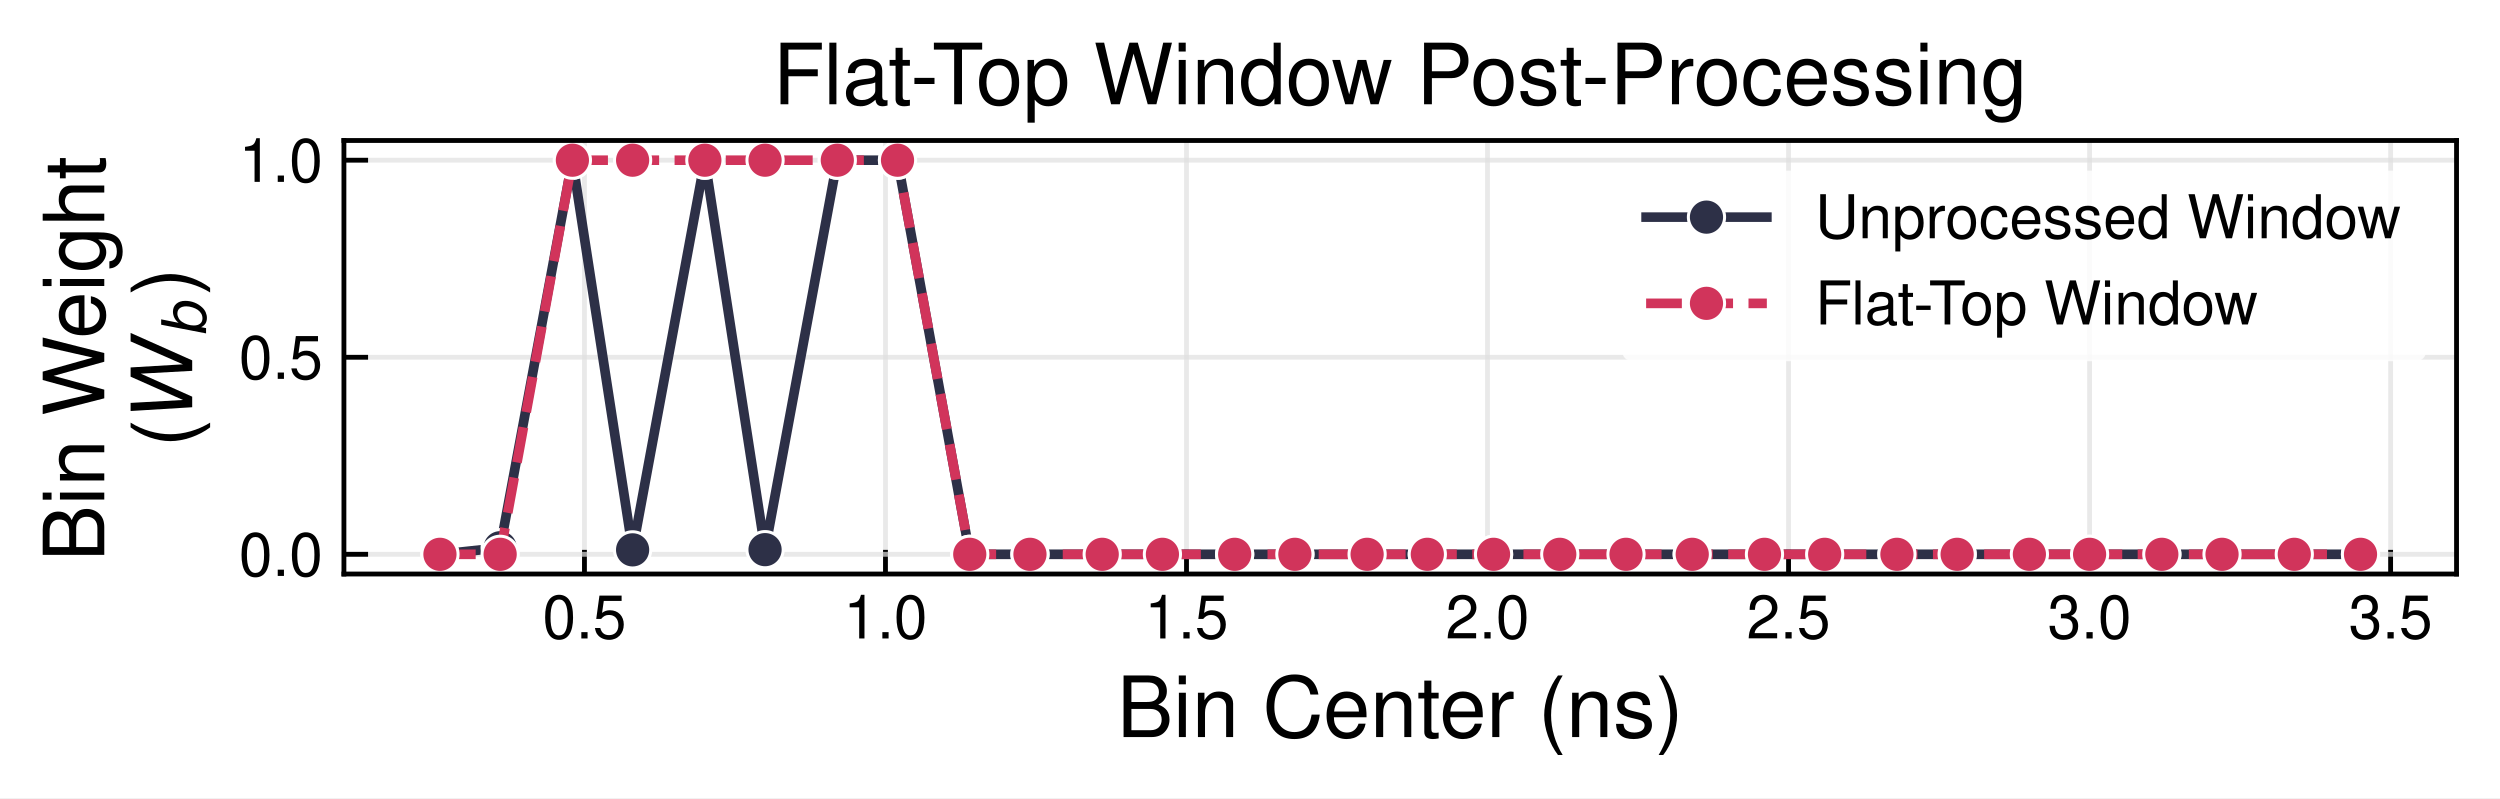
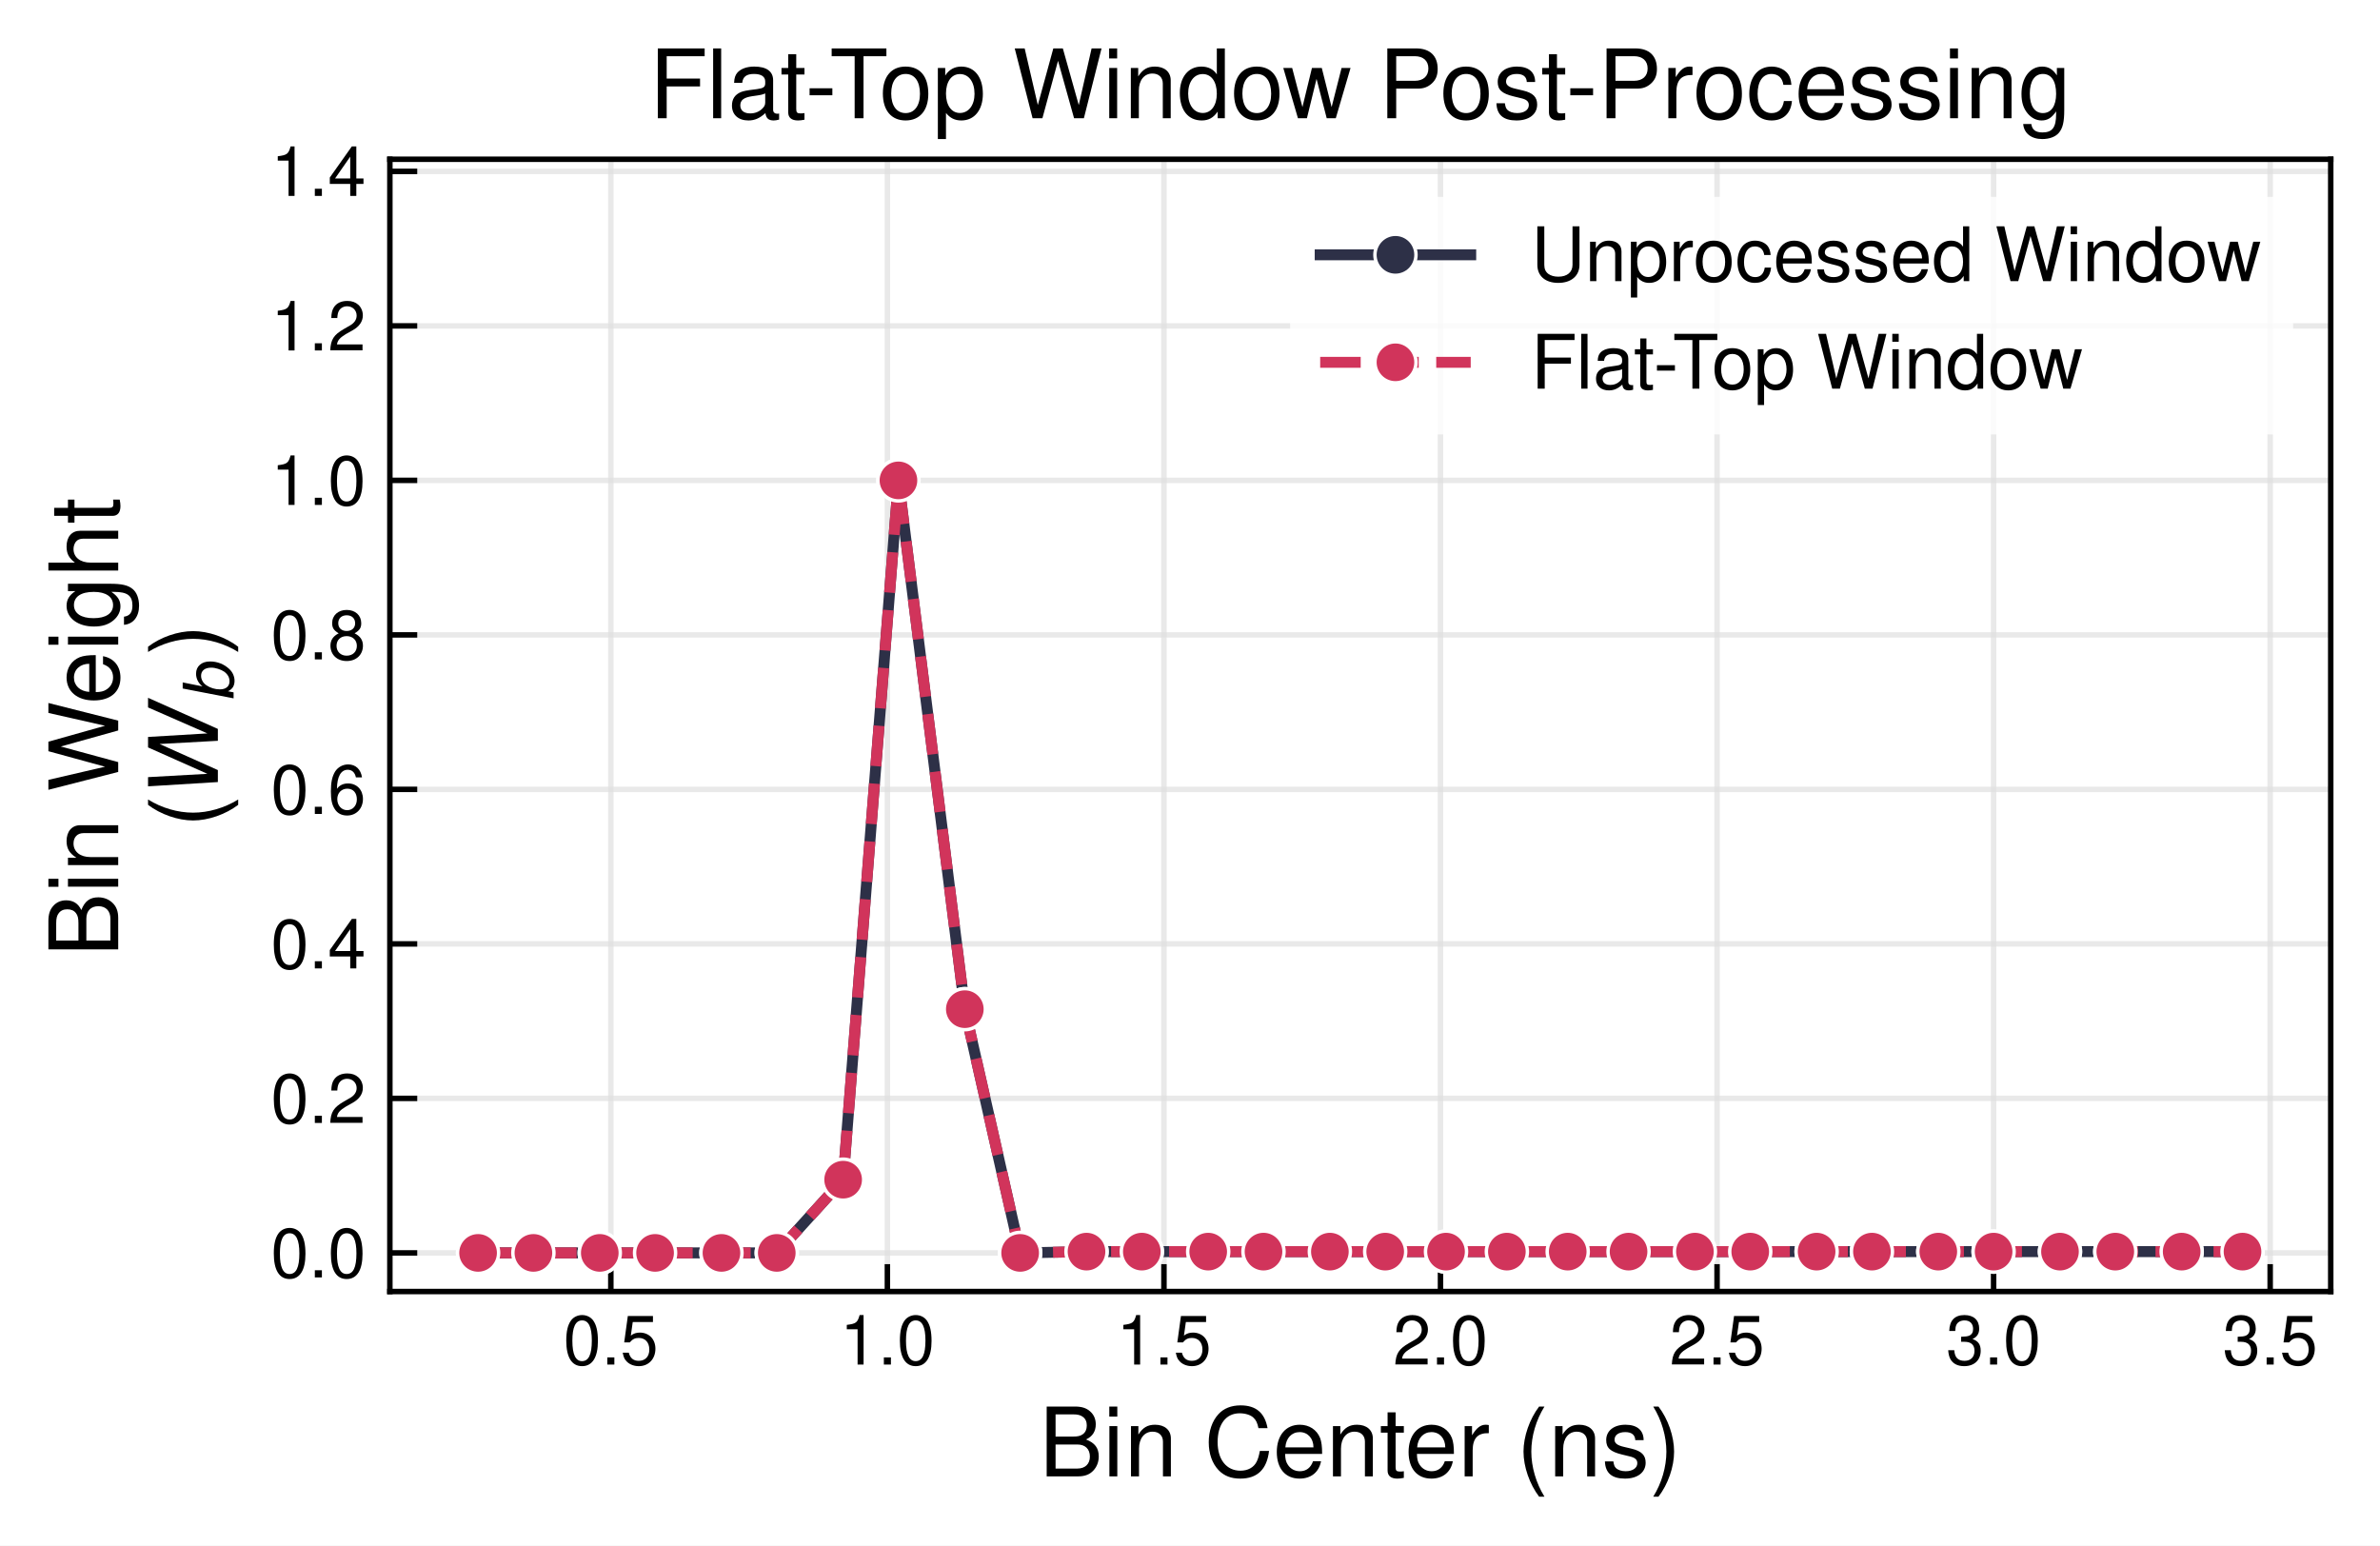
- <svg xmlns="http://www.w3.org/2000/svg" xmlns:xlink="http://www.w3.org/1999/xlink" width="414.171pt" height="132.227pt" viewBox="0 0 414.171 132.227" version="1.1">
+ <svg xmlns="http://www.w3.org/2000/svg" xmlns:xlink="http://www.w3.org/1999/xlink" width="347.825pt" height="225.887pt" viewBox="0 0 347.825 225.887" version="1.1">
  <defs>
    <style type="text/css">*{stroke-linejoin: round; stroke-linecap: butt}</style>
  </defs>
  <g id="figure_1">
    <g id="patch_1">
-       <path d="M 0 132.227  L 414.171 132.227  L 414.171 0  L 0 0  z " style="fill: #ffffff" />
+       <path d="M 0 225.887  L 347.825 225.887  L 347.825 0  L 0 0  z " style="fill: #ffffff" />
    </g>
    <g id="axes_1">
      <g id="patch_2">
-         <path d="M 56.977 95.096  L 406.971 95.096  L 406.971 23.276  L 56.977 23.276  z " style="fill: #ffffff" />
+         <path d="M 56.977 188.756  L 340.625 188.756  L 340.625 23.276  L 56.977 23.276  z " style="fill: #ffffff" />
      </g>
      <g id="matplotlib.axis_1">
        <g id="xtick_1">
          <g id="line2d_1">
-             <path d="M 96.824 95.096  L 96.824 23.276  " clip-path="url(#p16793648be)" style="fill: none; stroke: #e0e0e0; stroke-opacity: 0.7; stroke-width: 0.8; stroke-linecap: square" />
+             <path d="M 89.27 188.756  L 89.27 23.276  " clip-path="url(#pb807182ae3)" style="fill: none; stroke: #e0e0e0; stroke-opacity: 0.7; stroke-width: 0.8; stroke-linecap: square" />
          </g>
          <g id="line2d_2">
            <defs>
-               <path id="m291f2eb51f" d="M 0 0  L 0 -4  " style="stroke: #000000; stroke-width: 0.8" />
+               <path id="m937cb9ea5d" d="M 0 0  L 0 -4  " style="stroke: #000000; stroke-width: 0.8" />
            </defs>
            <g>
-               <use xlink:href="#m291f2eb51f" x="96.824" y="95.096" style="stroke: #000000; stroke-width: 0.8" />
+               <use xlink:href="#m937cb9ea5d" x="89.27" y="188.756" style="stroke: #000000; stroke-width: 0.8" />
            </g>
          </g>
          <g id="text_1">
-             <text style="font-size: 10px; font-family: 'Helvetica', 'Arial', sans-serif; text-anchor: middle" x="96.824" y="105.769" transform="rotate(-0 96.82392 105.7691)">0.5</text>
+             <text style="font-size: 10px; font-family: 'Helvetica', 'Arial', sans-serif; text-anchor: middle" x="89.27" y="199.43" transform="rotate(-0 89.27045 199.4295)">0.5</text>
          </g>
        </g>
        <g id="xtick_2">
          <g id="line2d_3">
-             <path d="M 146.695 95.096  L 146.695 23.276  " clip-path="url(#p16793648be)" style="fill: none; stroke: #e0e0e0; stroke-opacity: 0.7; stroke-width: 0.8; stroke-linecap: square" />
+             <path d="M 129.688 188.756  L 129.688 23.276  " clip-path="url(#pb807182ae3)" style="fill: none; stroke: #e0e0e0; stroke-opacity: 0.7; stroke-width: 0.8; stroke-linecap: square" />
          </g>
          <g id="line2d_4">
            <g>
-               <use xlink:href="#m291f2eb51f" x="146.695" y="95.096" style="stroke: #000000; stroke-width: 0.8" />
+               <use xlink:href="#m937cb9ea5d" x="129.688" y="188.756" style="stroke: #000000; stroke-width: 0.8" />
            </g>
          </g>
          <g id="text_2">
-             <text style="font-size: 10px; font-family: 'Helvetica', 'Arial', sans-serif; text-anchor: middle" x="146.695" y="105.769" transform="rotate(-0 146.6948 105.7691)">1.0</text>
+             <text style="font-size: 10px; font-family: 'Helvetica', 'Arial', sans-serif; text-anchor: middle" x="129.688" y="199.43" transform="rotate(-0 129.6876 199.4295)">1.0</text>
          </g>
        </g>
        <g id="xtick_3">
          <g id="line2d_5">
-             <path d="M 196.566 95.096  L 196.566 23.276  " clip-path="url(#p16793648be)" style="fill: none; stroke: #e0e0e0; stroke-opacity: 0.7; stroke-width: 0.8; stroke-linecap: square" />
+             <path d="M 170.105 188.756  L 170.105 23.276  " clip-path="url(#pb807182ae3)" style="fill: none; stroke: #e0e0e0; stroke-opacity: 0.7; stroke-width: 0.8; stroke-linecap: square" />
          </g>
          <g id="line2d_6">
            <g>
-               <use xlink:href="#m291f2eb51f" x="196.566" y="95.096" style="stroke: #000000; stroke-width: 0.8" />
+               <use xlink:href="#m937cb9ea5d" x="170.105" y="188.756" style="stroke: #000000; stroke-width: 0.8" />
            </g>
          </g>
          <g id="text_3">
-             <text style="font-size: 10px; font-family: 'Helvetica', 'Arial', sans-serif; text-anchor: middle" x="196.566" y="105.769" transform="rotate(-0 196.5656 105.7691)">1.5</text>
+             <text style="font-size: 10px; font-family: 'Helvetica', 'Arial', sans-serif; text-anchor: middle" x="170.105" y="199.43" transform="rotate(-0 170.1048 199.4295)">1.5</text>
          </g>
        </g>
        <g id="xtick_4">
          <g id="line2d_7">
-             <path d="M 246.436 95.096  L 246.436 23.276  " clip-path="url(#p16793648be)" style="fill: none; stroke: #e0e0e0; stroke-opacity: 0.7; stroke-width: 0.8; stroke-linecap: square" />
+             <path d="M 210.522 188.756  L 210.522 23.276  " clip-path="url(#pb807182ae3)" style="fill: none; stroke: #e0e0e0; stroke-opacity: 0.7; stroke-width: 0.8; stroke-linecap: square" />
          </g>
          <g id="line2d_8">
            <g>
-               <use xlink:href="#m291f2eb51f" x="246.436" y="95.096" style="stroke: #000000; stroke-width: 0.8" />
+               <use xlink:href="#m937cb9ea5d" x="210.522" y="188.756" style="stroke: #000000; stroke-width: 0.8" />
            </g>
          </g>
          <g id="text_4">
-             <text style="font-size: 10px; font-family: 'Helvetica', 'Arial', sans-serif; text-anchor: middle" x="246.436" y="105.769" transform="rotate(-0 246.4364 105.7691)">2.0</text>
+             <text style="font-size: 10px; font-family: 'Helvetica', 'Arial', sans-serif; text-anchor: middle" x="210.522" y="199.43" transform="rotate(-0 210.522 199.4295)">2.0</text>
          </g>
        </g>
        <g id="xtick_5">
          <g id="line2d_9">
-             <path d="M 296.307 95.096  L 296.307 23.276  " clip-path="url(#p16793648be)" style="fill: none; stroke: #e0e0e0; stroke-opacity: 0.7; stroke-width: 0.8; stroke-linecap: square" />
+             <path d="M 250.939 188.756  L 250.939 23.276  " clip-path="url(#pb807182ae3)" style="fill: none; stroke: #e0e0e0; stroke-opacity: 0.7; stroke-width: 0.8; stroke-linecap: square" />
          </g>
          <g id="line2d_10">
            <g>
-               <use xlink:href="#m291f2eb51f" x="296.307" y="95.096" style="stroke: #000000; stroke-width: 0.8" />
+               <use xlink:href="#m937cb9ea5d" x="250.939" y="188.756" style="stroke: #000000; stroke-width: 0.8" />
            </g>
          </g>
          <g id="text_5">
-             <text style="font-size: 10px; font-family: 'Helvetica', 'Arial', sans-serif; text-anchor: middle" x="296.307" y="105.769" transform="rotate(-0 296.3072 105.7691)">2.5</text>
+             <text style="font-size: 10px; font-family: 'Helvetica', 'Arial', sans-serif; text-anchor: middle" x="250.939" y="199.43" transform="rotate(-0 250.9392 199.4295)">2.5</text>
          </g>
        </g>
        <g id="xtick_6">
          <g id="line2d_11">
-             <path d="M 346.178 95.096  L 346.178 23.276  " clip-path="url(#p16793648be)" style="fill: none; stroke: #e0e0e0; stroke-opacity: 0.7; stroke-width: 0.8; stroke-linecap: square" />
+             <path d="M 291.356 188.756  L 291.356 23.276  " clip-path="url(#pb807182ae3)" style="fill: none; stroke: #e0e0e0; stroke-opacity: 0.7; stroke-width: 0.8; stroke-linecap: square" />
          </g>
          <g id="line2d_12">
            <g>
-               <use xlink:href="#m291f2eb51f" x="346.178" y="95.096" style="stroke: #000000; stroke-width: 0.8" />
+               <use xlink:href="#m937cb9ea5d" x="291.356" y="188.756" style="stroke: #000000; stroke-width: 0.8" />
            </g>
          </g>
          <g id="text_6">
-             <text style="font-size: 10px; font-family: 'Helvetica', 'Arial', sans-serif; text-anchor: middle" x="346.178" y="105.769" transform="rotate(-0 346.1781 105.7691)">3.0</text>
+             <text style="font-size: 10px; font-family: 'Helvetica', 'Arial', sans-serif; text-anchor: middle" x="291.356" y="199.43" transform="rotate(-0 291.3563 199.4295)">3.0</text>
          </g>
        </g>
        <g id="xtick_7">
          <g id="line2d_13">
-             <path d="M 396.049 95.096  L 396.049 23.276  " clip-path="url(#p16793648be)" style="fill: none; stroke: #e0e0e0; stroke-opacity: 0.7; stroke-width: 0.8; stroke-linecap: square" />
+             <path d="M 331.774 188.756  L 331.774 23.276  " clip-path="url(#pb807182ae3)" style="fill: none; stroke: #e0e0e0; stroke-opacity: 0.7; stroke-width: 0.8; stroke-linecap: square" />
          </g>
          <g id="line2d_14">
            <g>
-               <use xlink:href="#m291f2eb51f" x="396.049" y="95.096" style="stroke: #000000; stroke-width: 0.8" />
+               <use xlink:href="#m937cb9ea5d" x="331.774" y="188.756" style="stroke: #000000; stroke-width: 0.8" />
            </g>
          </g>
          <g id="text_7">
-             <text style="font-size: 10px; font-family: 'Helvetica', 'Arial', sans-serif; text-anchor: middle" x="396.049" y="105.769" transform="rotate(-0 396.0489 105.7691)">3.5</text>
+             <text style="font-size: 10px; font-family: 'Helvetica', 'Arial', sans-serif; text-anchor: middle" x="331.774" y="199.43" transform="rotate(-0 331.7735 199.4295)">3.5</text>
          </g>
        </g>
        <g id="text_8">
-           <text style="font-size: 14px; font-family: 'Helvetica', 'Arial', sans-serif; text-anchor: middle" x="231.974" y="122.108" transform="rotate(-0 231.9739 122.1084)">Bin Center (ns)</text>
+           <text style="font-size: 14px; font-family: 'Helvetica', 'Arial', sans-serif; text-anchor: middle" x="198.801" y="215.769" transform="rotate(-0 198.801 215.7689)">Bin Center (ns)</text>
        </g>
      </g>
      <g id="matplotlib.axis_2">
        <g id="ytick_1">
          <g id="line2d_15">
-             <path d="M 56.977 91.831  L 406.971 91.831  " clip-path="url(#p16793648be)" style="fill: none; stroke: #e0e0e0; stroke-opacity: 0.7; stroke-width: 0.8; stroke-linecap: square" />
+             <path d="M 56.977 183.111  L 340.625 183.111  " clip-path="url(#pb807182ae3)" style="fill: none; stroke: #e0e0e0; stroke-opacity: 0.7; stroke-width: 0.8; stroke-linecap: square" />
          </g>
          <g id="line2d_16">
            <defs>
-               <path id="m60d3b99fa6" d="M 0 0  L 4 0  " style="stroke: #000000; stroke-width: 0.8" />
+               <path id="m7c8ae387b7" d="M 0 0  L 4 0  " style="stroke: #000000; stroke-width: 0.8" />
            </defs>
            <g>
-               <use xlink:href="#m60d3b99fa6" x="56.977" y="91.831" style="stroke: #000000; stroke-width: 0.8" />
+               <use xlink:href="#m7c8ae387b7" x="56.977" y="183.111" style="stroke: #000000; stroke-width: 0.8" />
            </g>
          </g>
          <g id="text_9">
-             <text style="font-size: 10px; font-family: 'Helvetica', 'Arial', sans-serif; text-anchor: end" x="53.477" y="95.418" transform="rotate(-0 53.47713 95.4178)">0.0</text>
+             <text style="font-size: 10px; font-family: 'Helvetica', 'Arial', sans-serif; text-anchor: end" x="53.477" y="186.698" transform="rotate(-0 53.47713 186.6978)">0.0</text>
          </g>
        </g>
        <g id="ytick_2">
          <g id="line2d_17">
-             <path d="M 56.977 59.186  L 406.971 59.186  " clip-path="url(#p16793648be)" style="fill: none; stroke: #e0e0e0; stroke-opacity: 0.7; stroke-width: 0.8; stroke-linecap: square" />
+             <path d="M 56.977 160.53  L 340.625 160.53  " clip-path="url(#pb807182ae3)" style="fill: none; stroke: #e0e0e0; stroke-opacity: 0.7; stroke-width: 0.8; stroke-linecap: square" />
          </g>
          <g id="line2d_18">
            <g>
-               <use xlink:href="#m60d3b99fa6" x="56.977" y="59.186" style="stroke: #000000; stroke-width: 0.8" />
+               <use xlink:href="#m7c8ae387b7" x="56.977" y="160.53" style="stroke: #000000; stroke-width: 0.8" />
            </g>
          </g>
          <g id="text_10">
-             <text style="font-size: 10px; font-family: 'Helvetica', 'Arial', sans-serif; text-anchor: end" x="53.477" y="62.772" transform="rotate(-0 53.47713 62.77234)">0.5</text>
+             <text style="font-size: 10px; font-family: 'Helvetica', 'Arial', sans-serif; text-anchor: end" x="53.477" y="164.117" transform="rotate(-0 53.47713 164.1172)">0.2</text>
          </g>
        </g>
        <g id="ytick_3">
          <g id="line2d_19">
-             <path d="M 56.977 26.54  L 406.971 26.54  " clip-path="url(#p16793648be)" style="fill: none; stroke: #e0e0e0; stroke-opacity: 0.7; stroke-width: 0.8; stroke-linecap: square" />
+             <path d="M 56.977 137.95  L 340.625 137.95  " clip-path="url(#pb807182ae3)" style="fill: none; stroke: #e0e0e0; stroke-opacity: 0.7; stroke-width: 0.8; stroke-linecap: square" />
          </g>
          <g id="line2d_20">
            <g>
-               <use xlink:href="#m60d3b99fa6" x="56.977" y="26.54" style="stroke: #000000; stroke-width: 0.8" />
+               <use xlink:href="#m7c8ae387b7" x="56.977" y="137.95" style="stroke: #000000; stroke-width: 0.8" />
            </g>
          </g>
          <g id="text_11">
-             <text style="font-size: 10px; font-family: 'Helvetica', 'Arial', sans-serif; text-anchor: end" x="53.477" y="30.127" transform="rotate(-0 53.47713 30.12689)">1.0</text>
-           </g>
-         </g>
-         <g id="text_12">
-           <text style="font-size: 14px; font-family: 'Helvetica', 'Arial', sans-serif" transform="translate(17.27563 93.03281) rotate(-90)">Bin Weight</text>
-           <g transform="translate(32.63712 74.09562) rotate(-90)">
+             <text style="font-size: 10px; font-family: 'Helvetica', 'Arial', sans-serif; text-anchor: end" x="53.477" y="141.537" transform="rotate(-0 53.47713 141.5365)">0.4</text>
+           </g>
+         </g>
+         <g id="ytick_4">
+           <g id="line2d_21">
+             <path d="M 56.977 115.369  L 340.625 115.369  " clip-path="url(#pb807182ae3)" style="fill: none; stroke: #e0e0e0; stroke-opacity: 0.7; stroke-width: 0.8; stroke-linecap: square" />
+           </g>
+           <g id="line2d_22">
+             <g>
+               <use xlink:href="#m7c8ae387b7" x="56.977" y="115.369" style="stroke: #000000; stroke-width: 0.8" />
+             </g>
+           </g>
+           <g id="text_12">
+             <text style="font-size: 10px; font-family: 'Helvetica', 'Arial', sans-serif; text-anchor: end" x="53.477" y="118.956" transform="rotate(-0 53.47713 118.9559)">0.6</text>
+           </g>
+         </g>
+         <g id="ytick_5">
+           <g id="line2d_23">
+             <path d="M 56.977 92.788  L 340.625 92.788  " clip-path="url(#pb807182ae3)" style="fill: none; stroke: #e0e0e0; stroke-opacity: 0.7; stroke-width: 0.8; stroke-linecap: square" />
+           </g>
+           <g id="line2d_24">
+             <g>
+               <use xlink:href="#m7c8ae387b7" x="56.977" y="92.788" style="stroke: #000000; stroke-width: 0.8" />
+             </g>
+           </g>
+           <g id="text_13">
+             <text style="font-size: 10px; font-family: 'Helvetica', 'Arial', sans-serif; text-anchor: end" x="53.477" y="96.375" transform="rotate(-0 53.47713 96.3752)">0.8</text>
+           </g>
+         </g>
+         <g id="ytick_6">
+           <g id="line2d_25">
+             <path d="M 56.977 70.208  L 340.625 70.208  " clip-path="url(#pb807182ae3)" style="fill: none; stroke: #e0e0e0; stroke-opacity: 0.7; stroke-width: 0.8; stroke-linecap: square" />
+           </g>
+           <g id="line2d_26">
+             <g>
+               <use xlink:href="#m7c8ae387b7" x="56.977" y="70.208" style="stroke: #000000; stroke-width: 0.8" />
+             </g>
+           </g>
+           <g id="text_14">
+             <text style="font-size: 10px; font-family: 'Helvetica', 'Arial', sans-serif; text-anchor: end" x="53.477" y="73.795" transform="rotate(-0 53.47713 73.79454)">1.0</text>
+           </g>
+         </g>
+         <g id="ytick_7">
+           <g id="line2d_27">
+             <path d="M 56.977 47.627  L 340.625 47.627  " clip-path="url(#pb807182ae3)" style="fill: none; stroke: #e0e0e0; stroke-opacity: 0.7; stroke-width: 0.8; stroke-linecap: square" />
+           </g>
+           <g id="line2d_28">
+             <g>
+               <use xlink:href="#m7c8ae387b7" x="56.977" y="47.627" style="stroke: #000000; stroke-width: 0.8" />
+             </g>
+           </g>
+           <g id="text_15">
+             <text style="font-size: 10px; font-family: 'Helvetica', 'Arial', sans-serif; text-anchor: end" x="53.477" y="51.214" transform="rotate(-0 53.47713 51.21388)">1.2</text>
+           </g>
+         </g>
+         <g id="ytick_8">
+           <g id="line2d_29">
+             <path d="M 56.977 25.047  L 340.625 25.047  " clip-path="url(#pb807182ae3)" style="fill: none; stroke: #e0e0e0; stroke-opacity: 0.7; stroke-width: 0.8; stroke-linecap: square" />
+           </g>
+           <g id="line2d_30">
+             <g>
+               <use xlink:href="#m7c8ae387b7" x="56.977" y="25.047" style="stroke: #000000; stroke-width: 0.8" />
+             </g>
+           </g>
+           <g id="text_16">
+             <text style="font-size: 10px; font-family: 'Helvetica', 'Arial', sans-serif; text-anchor: end" x="53.477" y="28.633" transform="rotate(-0 53.47713 28.63322)">1.4</text>
+           </g>
+         </g>
+         <g id="text_17">
+           <text style="font-size: 14px; font-family: 'Helvetica', 'Arial', sans-serif" transform="translate(17.27563 139.863) rotate(-90)">Bin Weight</text>
+           <g transform="translate(32.63712 120.9259) rotate(-90)">
            <text>
              <tspan x="0" y="-0.797" style="font-size: 14px; font-family: 'Helvetica'">(</tspan>
              <tspan x="25.108" y="-0.797" style="font-size: 14px; font-family: 'Helvetica'">)</tspan>
              <tspan x="4.662" y="-0.797" style="font-style: oblique; font-size: 14px; font-family: 'DejaVu Sans'">W</tspan>
              <tspan x="18.505" y="1.5" style="font-style: oblique; font-size: 9.8px; font-family: 'DejaVu Sans'">b</tspan>
            </text>
          </g>
        </g>
      </g>
-       <g id="line2d_21">
-         <path d="M 72.886 91.831  L 82.86 90.742  L 94.829 26.54  L 104.803 91.094  L 116.772 26.54  L 126.746 91.059  L 138.715 26.54  L 148.69 26.54  L 160.659 91.831  L 170.633 91.831  L 182.602 91.831  L 192.576 91.831  L 204.545 91.831  L 214.519 91.831  L 226.488 91.831  L 236.462 91.831  L 247.434 91.831  L 258.405 91.831  L 269.377 91.831  L 280.349 91.831  L 292.318 91.831  L 302.292 91.831  L 314.261 91.831  L 324.235 91.831  L 336.204 91.831  L 346.178 91.831  L 358.147 91.831  L 368.121 91.831  L 380.09 91.831  L 391.062 91.831  " clip-path="url(#p16793648be)" style="fill: none; stroke: #2d3047; stroke-width: 1.6; stroke-linecap: square" />
+       <g id="line2d_31">
+         <path d="M 69.87 183.111  L 77.954 183.111  L 87.654 183.111  L 95.737 183.111  L 105.437 183.111  L 113.521 183.111  L 123.221 172.408  L 131.304 70.208  L 141.004 147.49  L 149.088 183.111  L 158.788 182.925  L 166.871 182.925  L 176.572 182.925  L 184.655 182.925  L 194.355 182.925  L 202.439 182.925  L 211.33 182.925  L 220.222 182.925  L 229.114 182.925  L 238.006 182.925  L 247.706 182.925  L 255.789 182.925  L 265.489 182.925  L 273.573 182.925  L 283.273 182.925  L 291.356 182.925  L 301.056 182.925  L 309.14 182.925  L 318.84 182.925  L 327.732 182.925  " clip-path="url(#pb807182ae3)" style="fill: none; stroke: #2d3047; stroke-width: 1.6; stroke-linecap: square" />
        <defs>
-           <path id="m4f5cbaa53d" d="M 0 3  C 0.796 3 1.559 2.684 2.121 2.121  C 2.684 1.559 3 0.796 3 0  C 3 -0.796 2.684 -1.559 2.121 -2.121  C 1.559 -2.684 0.796 -3 0 -3  C -0.796 -3 -1.559 -2.684 -2.121 -2.121  C -2.684 -1.559 -3 -0.796 -3 0  C -3 0.796 -2.684 1.559 -2.121 2.121  C -1.559 2.684 -0.796 3 0 3  z " style="stroke: #ffffff; stroke-width: 0.5" />
+           <path id="m10ef8b1106" d="M 0 3  C 0.796 3 1.559 2.684 2.121 2.121  C 2.684 1.559 3 0.796 3 0  C 3 -0.796 2.684 -1.559 2.121 -2.121  C 1.559 -2.684 0.796 -3 0 -3  C -0.796 -3 -1.559 -2.684 -2.121 -2.121  C -2.684 -1.559 -3 -0.796 -3 0  C -3 0.796 -2.684 1.559 -2.121 2.121  C -1.559 2.684 -0.796 3 0 3  z " style="stroke: #ffffff; stroke-width: 0.5" />
        </defs>
-         <g clip-path="url(#p16793648be)">
-           <use xlink:href="#m4f5cbaa53d" x="72.886" y="91.831" style="fill: #2d3047; stroke: #ffffff; stroke-width: 0.5" />
-           <use xlink:href="#m4f5cbaa53d" x="82.86" y="90.742" style="fill: #2d3047; stroke: #ffffff; stroke-width: 0.5" />
-           <use xlink:href="#m4f5cbaa53d" x="94.829" y="26.54" style="fill: #2d3047; stroke: #ffffff; stroke-width: 0.5" />
-           <use xlink:href="#m4f5cbaa53d" x="104.803" y="91.094" style="fill: #2d3047; stroke: #ffffff; stroke-width: 0.5" />
-           <use xlink:href="#m4f5cbaa53d" x="116.772" y="26.54" style="fill: #2d3047; stroke: #ffffff; stroke-width: 0.5" />
-           <use xlink:href="#m4f5cbaa53d" x="126.746" y="91.059" style="fill: #2d3047; stroke: #ffffff; stroke-width: 0.5" />
-           <use xlink:href="#m4f5cbaa53d" x="138.715" y="26.54" style="fill: #2d3047; stroke: #ffffff; stroke-width: 0.5" />
-           <use xlink:href="#m4f5cbaa53d" x="148.69" y="26.54" style="fill: #2d3047; stroke: #ffffff; stroke-width: 0.5" />
-           <use xlink:href="#m4f5cbaa53d" x="160.659" y="91.831" style="fill: #2d3047; stroke: #ffffff; stroke-width: 0.5" />
-           <use xlink:href="#m4f5cbaa53d" x="170.633" y="91.831" style="fill: #2d3047; stroke: #ffffff; stroke-width: 0.5" />
-           <use xlink:href="#m4f5cbaa53d" x="182.602" y="91.831" style="fill: #2d3047; stroke: #ffffff; stroke-width: 0.5" />
-           <use xlink:href="#m4f5cbaa53d" x="192.576" y="91.831" style="fill: #2d3047; stroke: #ffffff; stroke-width: 0.5" />
-           <use xlink:href="#m4f5cbaa53d" x="204.545" y="91.831" style="fill: #2d3047; stroke: #ffffff; stroke-width: 0.5" />
-           <use xlink:href="#m4f5cbaa53d" x="214.519" y="91.831" style="fill: #2d3047; stroke: #ffffff; stroke-width: 0.5" />
-           <use xlink:href="#m4f5cbaa53d" x="226.488" y="91.831" style="fill: #2d3047; stroke: #ffffff; stroke-width: 0.5" />
-           <use xlink:href="#m4f5cbaa53d" x="236.462" y="91.831" style="fill: #2d3047; stroke: #ffffff; stroke-width: 0.5" />
-           <use xlink:href="#m4f5cbaa53d" x="247.434" y="91.831" style="fill: #2d3047; stroke: #ffffff; stroke-width: 0.5" />
-           <use xlink:href="#m4f5cbaa53d" x="258.405" y="91.831" style="fill: #2d3047; stroke: #ffffff; stroke-width: 0.5" />
-           <use xlink:href="#m4f5cbaa53d" x="269.377" y="91.831" style="fill: #2d3047; stroke: #ffffff; stroke-width: 0.5" />
-           <use xlink:href="#m4f5cbaa53d" x="280.349" y="91.831" style="fill: #2d3047; stroke: #ffffff; stroke-width: 0.5" />
-           <use xlink:href="#m4f5cbaa53d" x="292.318" y="91.831" style="fill: #2d3047; stroke: #ffffff; stroke-width: 0.5" />
-           <use xlink:href="#m4f5cbaa53d" x="302.292" y="91.831" style="fill: #2d3047; stroke: #ffffff; stroke-width: 0.5" />
-           <use xlink:href="#m4f5cbaa53d" x="314.261" y="91.831" style="fill: #2d3047; stroke: #ffffff; stroke-width: 0.5" />
-           <use xlink:href="#m4f5cbaa53d" x="324.235" y="91.831" style="fill: #2d3047; stroke: #ffffff; stroke-width: 0.5" />
-           <use xlink:href="#m4f5cbaa53d" x="336.204" y="91.831" style="fill: #2d3047; stroke: #ffffff; stroke-width: 0.5" />
-           <use xlink:href="#m4f5cbaa53d" x="346.178" y="91.831" style="fill: #2d3047; stroke: #ffffff; stroke-width: 0.5" />
-           <use xlink:href="#m4f5cbaa53d" x="358.147" y="91.831" style="fill: #2d3047; stroke: #ffffff; stroke-width: 0.5" />
-           <use xlink:href="#m4f5cbaa53d" x="368.121" y="91.831" style="fill: #2d3047; stroke: #ffffff; stroke-width: 0.5" />
-           <use xlink:href="#m4f5cbaa53d" x="380.09" y="91.831" style="fill: #2d3047; stroke: #ffffff; stroke-width: 0.5" />
-           <use xlink:href="#m4f5cbaa53d" x="391.062" y="91.831" style="fill: #2d3047; stroke: #ffffff; stroke-width: 0.5" />
-         </g>
-       </g>
-       <g id="line2d_22">
-         <path d="M 72.886 91.831  L 82.86 91.831  L 94.829 26.54  L 104.803 26.54  L 116.772 26.54  L 126.746 26.54  L 138.715 26.54  L 148.69 26.54  L 160.659 91.831  L 170.633 91.831  L 182.602 91.831  L 192.576 91.831  L 204.545 91.831  L 214.519 91.831  L 226.488 91.831  L 236.462 91.831  L 247.434 91.831  L 258.405 91.831  L 269.377 91.831  L 280.349 91.831  L 292.318 91.831  L 302.292 91.831  L 314.261 91.831  L 324.235 91.831  L 336.204 91.831  L 346.178 91.831  L 358.147 91.831  L 368.121 91.831  L 380.09 91.831  L 391.062 91.831  " clip-path="url(#p16793648be)" style="fill: none; stroke-dasharray: 5.92,2.56; stroke-dashoffset: 0; stroke: #d1345b; stroke-width: 1.6" />
+         <g clip-path="url(#pb807182ae3)">
+           <use xlink:href="#m10ef8b1106" x="69.87" y="183.111" style="fill: #2d3047; stroke: #ffffff; stroke-width: 0.5" />
+           <use xlink:href="#m10ef8b1106" x="77.954" y="183.111" style="fill: #2d3047; stroke: #ffffff; stroke-width: 0.5" />
+           <use xlink:href="#m10ef8b1106" x="87.654" y="183.111" style="fill: #2d3047; stroke: #ffffff; stroke-width: 0.5" />
+           <use xlink:href="#m10ef8b1106" x="95.737" y="183.111" style="fill: #2d3047; stroke: #ffffff; stroke-width: 0.5" />
+           <use xlink:href="#m10ef8b1106" x="105.437" y="183.111" style="fill: #2d3047; stroke: #ffffff; stroke-width: 0.5" />
+           <use xlink:href="#m10ef8b1106" x="113.521" y="183.111" style="fill: #2d3047; stroke: #ffffff; stroke-width: 0.5" />
+           <use xlink:href="#m10ef8b1106" x="123.221" y="172.408" style="fill: #2d3047; stroke: #ffffff; stroke-width: 0.5" />
+           <use xlink:href="#m10ef8b1106" x="131.304" y="70.208" style="fill: #2d3047; stroke: #ffffff; stroke-width: 0.5" />
+           <use xlink:href="#m10ef8b1106" x="141.004" y="147.49" style="fill: #2d3047; stroke: #ffffff; stroke-width: 0.5" />
+           <use xlink:href="#m10ef8b1106" x="149.088" y="183.111" style="fill: #2d3047; stroke: #ffffff; stroke-width: 0.5" />
+           <use xlink:href="#m10ef8b1106" x="158.788" y="182.925" style="fill: #2d3047; stroke: #ffffff; stroke-width: 0.5" />
+           <use xlink:href="#m10ef8b1106" x="166.871" y="182.925" style="fill: #2d3047; stroke: #ffffff; stroke-width: 0.5" />
+           <use xlink:href="#m10ef8b1106" x="176.572" y="182.925" style="fill: #2d3047; stroke: #ffffff; stroke-width: 0.5" />
+           <use xlink:href="#m10ef8b1106" x="184.655" y="182.925" style="fill: #2d3047; stroke: #ffffff; stroke-width: 0.5" />
+           <use xlink:href="#m10ef8b1106" x="194.355" y="182.925" style="fill: #2d3047; stroke: #ffffff; stroke-width: 0.5" />
+           <use xlink:href="#m10ef8b1106" x="202.439" y="182.925" style="fill: #2d3047; stroke: #ffffff; stroke-width: 0.5" />
+           <use xlink:href="#m10ef8b1106" x="211.33" y="182.925" style="fill: #2d3047; stroke: #ffffff; stroke-width: 0.5" />
+           <use xlink:href="#m10ef8b1106" x="220.222" y="182.925" style="fill: #2d3047; stroke: #ffffff; stroke-width: 0.5" />
+           <use xlink:href="#m10ef8b1106" x="229.114" y="182.925" style="fill: #2d3047; stroke: #ffffff; stroke-width: 0.5" />
+           <use xlink:href="#m10ef8b1106" x="238.006" y="182.925" style="fill: #2d3047; stroke: #ffffff; stroke-width: 0.5" />
+           <use xlink:href="#m10ef8b1106" x="247.706" y="182.925" style="fill: #2d3047; stroke: #ffffff; stroke-width: 0.5" />
+           <use xlink:href="#m10ef8b1106" x="255.789" y="182.925" style="fill: #2d3047; stroke: #ffffff; stroke-width: 0.5" />
+           <use xlink:href="#m10ef8b1106" x="265.489" y="182.925" style="fill: #2d3047; stroke: #ffffff; stroke-width: 0.5" />
+           <use xlink:href="#m10ef8b1106" x="273.573" y="182.925" style="fill: #2d3047; stroke: #ffffff; stroke-width: 0.5" />
+           <use xlink:href="#m10ef8b1106" x="283.273" y="182.925" style="fill: #2d3047; stroke: #ffffff; stroke-width: 0.5" />
+           <use xlink:href="#m10ef8b1106" x="291.356" y="182.925" style="fill: #2d3047; stroke: #ffffff; stroke-width: 0.5" />
+           <use xlink:href="#m10ef8b1106" x="301.056" y="182.925" style="fill: #2d3047; stroke: #ffffff; stroke-width: 0.5" />
+           <use xlink:href="#m10ef8b1106" x="309.14" y="182.925" style="fill: #2d3047; stroke: #ffffff; stroke-width: 0.5" />
+           <use xlink:href="#m10ef8b1106" x="318.84" y="182.925" style="fill: #2d3047; stroke: #ffffff; stroke-width: 0.5" />
+           <use xlink:href="#m10ef8b1106" x="327.732" y="182.925" style="fill: #2d3047; stroke: #ffffff; stroke-width: 0.5" />
+         </g>
+       </g>
+       <g id="line2d_32">
+         <path d="M 69.87 183.111  L 77.954 183.111  L 87.654 183.111  L 95.737 183.111  L 105.437 183.111  L 113.521 183.111  L 123.221 172.408  L 131.304 70.208  L 141.004 147.49  L 149.088 183.111  L 158.788 182.925  L 166.871 182.925  L 176.572 182.925  L 184.655 182.925  L 194.355 182.925  L 202.439 182.925  L 211.33 182.925  L 220.222 182.925  L 229.114 182.925  L 238.006 182.925  L 247.706 182.925  L 255.789 182.925  L 265.489 182.925  L 273.573 182.925  L 283.273 182.925  L 291.356 182.925  L 301.056 182.925  L 309.14 182.925  L 318.84 182.925  L 327.732 182.925  " clip-path="url(#pb807182ae3)" style="fill: none; stroke-dasharray: 5.92,2.56; stroke-dashoffset: 0; stroke: #d1345b; stroke-width: 1.6" />
        <defs>
-           <path id="me035257198" d="M 0 3  C 0.796 3 1.559 2.684 2.121 2.121  C 2.684 1.559 3 0.796 3 0  C 3 -0.796 2.684 -1.559 2.121 -2.121  C 1.559 -2.684 0.796 -3 0 -3  C -0.796 -3 -1.559 -2.684 -2.121 -2.121  C -2.684 -1.559 -3 -0.796 -3 0  C -3 0.796 -2.684 1.559 -2.121 2.121  C -1.559 2.684 -0.796 3 0 3  z " style="stroke: #ffffff; stroke-width: 0.5" />
+           <path id="m5264535013" d="M 0 3  C 0.796 3 1.559 2.684 2.121 2.121  C 2.684 1.559 3 0.796 3 0  C 3 -0.796 2.684 -1.559 2.121 -2.121  C 1.559 -2.684 0.796 -3 0 -3  C -0.796 -3 -1.559 -2.684 -2.121 -2.121  C -2.684 -1.559 -3 -0.796 -3 0  C -3 0.796 -2.684 1.559 -2.121 2.121  C -1.559 2.684 -0.796 3 0 3  z " style="stroke: #ffffff; stroke-width: 0.5" />
        </defs>
-         <g clip-path="url(#p16793648be)">
-           <use xlink:href="#me035257198" x="72.886" y="91.831" style="fill: #d1345b; stroke: #ffffff; stroke-width: 0.5" />
-           <use xlink:href="#me035257198" x="82.86" y="91.831" style="fill: #d1345b; stroke: #ffffff; stroke-width: 0.5" />
-           <use xlink:href="#me035257198" x="94.829" y="26.54" style="fill: #d1345b; stroke: #ffffff; stroke-width: 0.5" />
-           <use xlink:href="#me035257198" x="104.803" y="26.54" style="fill: #d1345b; stroke: #ffffff; stroke-width: 0.5" />
-           <use xlink:href="#me035257198" x="116.772" y="26.54" style="fill: #d1345b; stroke: #ffffff; stroke-width: 0.5" />
-           <use xlink:href="#me035257198" x="126.746" y="26.54" style="fill: #d1345b; stroke: #ffffff; stroke-width: 0.5" />
-           <use xlink:href="#me035257198" x="138.715" y="26.54" style="fill: #d1345b; stroke: #ffffff; stroke-width: 0.5" />
-           <use xlink:href="#me035257198" x="148.69" y="26.54" style="fill: #d1345b; stroke: #ffffff; stroke-width: 0.5" />
-           <use xlink:href="#me035257198" x="160.659" y="91.831" style="fill: #d1345b; stroke: #ffffff; stroke-width: 0.5" />
-           <use xlink:href="#me035257198" x="170.633" y="91.831" style="fill: #d1345b; stroke: #ffffff; stroke-width: 0.5" />
-           <use xlink:href="#me035257198" x="182.602" y="91.831" style="fill: #d1345b; stroke: #ffffff; stroke-width: 0.5" />
-           <use xlink:href="#me035257198" x="192.576" y="91.831" style="fill: #d1345b; stroke: #ffffff; stroke-width: 0.5" />
-           <use xlink:href="#me035257198" x="204.545" y="91.831" style="fill: #d1345b; stroke: #ffffff; stroke-width: 0.5" />
-           <use xlink:href="#me035257198" x="214.519" y="91.831" style="fill: #d1345b; stroke: #ffffff; stroke-width: 0.5" />
-           <use xlink:href="#me035257198" x="226.488" y="91.831" style="fill: #d1345b; stroke: #ffffff; stroke-width: 0.5" />
-           <use xlink:href="#me035257198" x="236.462" y="91.831" style="fill: #d1345b; stroke: #ffffff; stroke-width: 0.5" />
-           <use xlink:href="#me035257198" x="247.434" y="91.831" style="fill: #d1345b; stroke: #ffffff; stroke-width: 0.5" />
-           <use xlink:href="#me035257198" x="258.405" y="91.831" style="fill: #d1345b; stroke: #ffffff; stroke-width: 0.5" />
-           <use xlink:href="#me035257198" x="269.377" y="91.831" style="fill: #d1345b; stroke: #ffffff; stroke-width: 0.5" />
-           <use xlink:href="#me035257198" x="280.349" y="91.831" style="fill: #d1345b; stroke: #ffffff; stroke-width: 0.5" />
-           <use xlink:href="#me035257198" x="292.318" y="91.831" style="fill: #d1345b; stroke: #ffffff; stroke-width: 0.5" />
-           <use xlink:href="#me035257198" x="302.292" y="91.831" style="fill: #d1345b; stroke: #ffffff; stroke-width: 0.5" />
-           <use xlink:href="#me035257198" x="314.261" y="91.831" style="fill: #d1345b; stroke: #ffffff; stroke-width: 0.5" />
-           <use xlink:href="#me035257198" x="324.235" y="91.831" style="fill: #d1345b; stroke: #ffffff; stroke-width: 0.5" />
-           <use xlink:href="#me035257198" x="336.204" y="91.831" style="fill: #d1345b; stroke: #ffffff; stroke-width: 0.5" />
-           <use xlink:href="#me035257198" x="346.178" y="91.831" style="fill: #d1345b; stroke: #ffffff; stroke-width: 0.5" />
-           <use xlink:href="#me035257198" x="358.147" y="91.831" style="fill: #d1345b; stroke: #ffffff; stroke-width: 0.5" />
-           <use xlink:href="#me035257198" x="368.121" y="91.831" style="fill: #d1345b; stroke: #ffffff; stroke-width: 0.5" />
-           <use xlink:href="#me035257198" x="380.09" y="91.831" style="fill: #d1345b; stroke: #ffffff; stroke-width: 0.5" />
-           <use xlink:href="#me035257198" x="391.062" y="91.831" style="fill: #d1345b; stroke: #ffffff; stroke-width: 0.5" />
+         <g clip-path="url(#pb807182ae3)">
+           <use xlink:href="#m5264535013" x="69.87" y="183.111" style="fill: #d1345b; stroke: #ffffff; stroke-width: 0.5" />
+           <use xlink:href="#m5264535013" x="77.954" y="183.111" style="fill: #d1345b; stroke: #ffffff; stroke-width: 0.5" />
+           <use xlink:href="#m5264535013" x="87.654" y="183.111" style="fill: #d1345b; stroke: #ffffff; stroke-width: 0.5" />
+           <use xlink:href="#m5264535013" x="95.737" y="183.111" style="fill: #d1345b; stroke: #ffffff; stroke-width: 0.5" />
+           <use xlink:href="#m5264535013" x="105.437" y="183.111" style="fill: #d1345b; stroke: #ffffff; stroke-width: 0.5" />
+           <use xlink:href="#m5264535013" x="113.521" y="183.111" style="fill: #d1345b; stroke: #ffffff; stroke-width: 0.5" />
+           <use xlink:href="#m5264535013" x="123.221" y="172.408" style="fill: #d1345b; stroke: #ffffff; stroke-width: 0.5" />
+           <use xlink:href="#m5264535013" x="131.304" y="70.208" style="fill: #d1345b; stroke: #ffffff; stroke-width: 0.5" />
+           <use xlink:href="#m5264535013" x="141.004" y="147.49" style="fill: #d1345b; stroke: #ffffff; stroke-width: 0.5" />
+           <use xlink:href="#m5264535013" x="149.088" y="183.111" style="fill: #d1345b; stroke: #ffffff; stroke-width: 0.5" />
+           <use xlink:href="#m5264535013" x="158.788" y="182.925" style="fill: #d1345b; stroke: #ffffff; stroke-width: 0.5" />
+           <use xlink:href="#m5264535013" x="166.871" y="182.925" style="fill: #d1345b; stroke: #ffffff; stroke-width: 0.5" />
+           <use xlink:href="#m5264535013" x="176.572" y="182.925" style="fill: #d1345b; stroke: #ffffff; stroke-width: 0.5" />
+           <use xlink:href="#m5264535013" x="184.655" y="182.925" style="fill: #d1345b; stroke: #ffffff; stroke-width: 0.5" />
+           <use xlink:href="#m5264535013" x="194.355" y="182.925" style="fill: #d1345b; stroke: #ffffff; stroke-width: 0.5" />
+           <use xlink:href="#m5264535013" x="202.439" y="182.925" style="fill: #d1345b; stroke: #ffffff; stroke-width: 0.5" />
+           <use xlink:href="#m5264535013" x="211.33" y="182.925" style="fill: #d1345b; stroke: #ffffff; stroke-width: 0.5" />
+           <use xlink:href="#m5264535013" x="220.222" y="182.925" style="fill: #d1345b; stroke: #ffffff; stroke-width: 0.5" />
+           <use xlink:href="#m5264535013" x="229.114" y="182.925" style="fill: #d1345b; stroke: #ffffff; stroke-width: 0.5" />
+           <use xlink:href="#m5264535013" x="238.006" y="182.925" style="fill: #d1345b; stroke: #ffffff; stroke-width: 0.5" />
+           <use xlink:href="#m5264535013" x="247.706" y="182.925" style="fill: #d1345b; stroke: #ffffff; stroke-width: 0.5" />
+           <use xlink:href="#m5264535013" x="255.789" y="182.925" style="fill: #d1345b; stroke: #ffffff; stroke-width: 0.5" />
+           <use xlink:href="#m5264535013" x="265.489" y="182.925" style="fill: #d1345b; stroke: #ffffff; stroke-width: 0.5" />
+           <use xlink:href="#m5264535013" x="273.573" y="182.925" style="fill: #d1345b; stroke: #ffffff; stroke-width: 0.5" />
+           <use xlink:href="#m5264535013" x="283.273" y="182.925" style="fill: #d1345b; stroke: #ffffff; stroke-width: 0.5" />
+           <use xlink:href="#m5264535013" x="291.356" y="182.925" style="fill: #d1345b; stroke: #ffffff; stroke-width: 0.5" />
+           <use xlink:href="#m5264535013" x="301.056" y="182.925" style="fill: #d1345b; stroke: #ffffff; stroke-width: 0.5" />
+           <use xlink:href="#m5264535013" x="309.14" y="182.925" style="fill: #d1345b; stroke: #ffffff; stroke-width: 0.5" />
+           <use xlink:href="#m5264535013" x="318.84" y="182.925" style="fill: #d1345b; stroke: #ffffff; stroke-width: 0.5" />
+           <use xlink:href="#m5264535013" x="327.732" y="182.925" style="fill: #d1345b; stroke: #ffffff; stroke-width: 0.5" />
        </g>
      </g>
      <g id="patch_3">
-         <path d="M 56.977 95.096  L 56.977 23.276  " style="fill: none; stroke: #000000; stroke-width: 0.8; stroke-linejoin: miter; stroke-linecap: square" />
+         <path d="M 56.977 188.756  L 56.977 23.276  " style="fill: none; stroke: #000000; stroke-width: 0.8; stroke-linejoin: miter; stroke-linecap: square" />
      </g>
      <g id="patch_4">
-         <path d="M 406.971 95.096  L 406.971 23.276  " style="fill: none; stroke: #000000; stroke-width: 0.8; stroke-linejoin: miter; stroke-linecap: square" />
+         <path d="M 340.625 188.756  L 340.625 23.276  " style="fill: none; stroke: #000000; stroke-width: 0.8; stroke-linejoin: miter; stroke-linecap: square" />
      </g>
      <g id="patch_5">
-         <path d="M 56.977 95.096  L 406.971 95.096  " style="fill: none; stroke: #000000; stroke-width: 0.8; stroke-linejoin: miter; stroke-linecap: square" />
+         <path d="M 56.977 188.756  L 340.625 188.756  " style="fill: none; stroke: #000000; stroke-width: 0.8; stroke-linejoin: miter; stroke-linecap: square" />
      </g>
      <g id="patch_6">
-         <path d="M 56.977 23.276  L 406.971 23.276  " style="fill: none; stroke: #000000; stroke-width: 0.8; stroke-linejoin: miter; stroke-linecap: square" />
-       </g>
-       <g id="text_13">
-         <text style="font-size: 14px; font-family: 'Helvetica', 'Arial', sans-serif; text-anchor: middle" x="231.974" y="17.276" transform="rotate(-0 231.9739 17.27563)">Flat-Top Window Post-Processing</text>
+         <path d="M 56.977 23.276  L 340.625 23.276  " style="fill: none; stroke: #000000; stroke-width: 0.8; stroke-linejoin: miter; stroke-linecap: square" />
+       </g>
+       <g id="text_18">
+         <text style="font-size: 14px; font-family: 'Helvetica', 'Arial', sans-serif; text-anchor: middle" x="198.801" y="17.276" transform="rotate(-0 198.801 17.27563)">Flat-Top Window Post-Processing</text>
      </g>
      <g id="legend_1">
        <g id="patch_7">
-           <path d="M 270.71 59.838  L 399.971 59.838  Q 401.971 59.838 401.971 57.838  L 401.971 30.276  Q 401.971 28.276 399.971 28.276  L 270.71 28.276  Q 268.71 28.276 268.71 30.276  L 268.71 57.838  Q 268.71 59.838 270.71 59.838  z " style="fill: #ffffff; opacity: 0.8" />
-         </g>
-         <g id="line2d_23">
-           <path d="M 272.71 35.972  L 282.71 35.972  L 292.71 35.972  " style="fill: none; stroke: #2d3047; stroke-width: 1.6; stroke-linecap: square" />
+           <path d="M 190.738 63.494  L 332.925 63.494  Q 335.125 63.494 335.125 61.294  L 335.125 30.976  Q 335.125 28.776 332.925 28.776  L 190.738 28.776  Q 188.538 28.776 188.538 30.976  L 188.538 61.294  Q 188.538 63.494 190.738 63.494  z " style="fill: #ffffff; opacity: 0.8" />
+         </g>
+         <g id="line2d_33">
+           <path d="M 192.938 37.242  L 203.938 37.242  L 214.938 37.242  " style="fill: none; stroke: #2d3047; stroke-width: 1.6; stroke-linecap: square" />
          <g>
-             <use xlink:href="#m4f5cbaa53d" x="282.71" y="35.972" style="fill: #2d3047; stroke: #ffffff; stroke-width: 0.5" />
-           </g>
-         </g>
-         <g id="text_14">
-           <text style="font-size: 10px; font-family: 'Helvetica', 'Arial', sans-serif; text-anchor: start" x="300.71" y="39.472" transform="rotate(-0 300.7097 39.4725)">Unprocessed Window</text>
-         </g>
-         <g id="line2d_24">
-           <path d="M 272.71 50.254  L 282.71 50.254  L 292.71 50.254  " style="fill: none; stroke-dasharray: 5.92,2.56; stroke-dashoffset: 0; stroke: #d1345b; stroke-width: 1.6" />
+             <use xlink:href="#m10ef8b1106" x="203.938" y="37.242" style="fill: #2d3047; stroke: #ffffff; stroke-width: 0.5" />
+           </g>
+         </g>
+         <g id="text_19">
+           <text style="font-size: 11px; font-family: 'Helvetica', 'Arial', sans-serif; text-anchor: start" x="223.738" y="41.092" transform="rotate(-0 223.7378 41.09219)">Unprocessed Window</text>
+         </g>
+         <g id="line2d_34">
+           <path d="M 192.938 52.952  L 203.938 52.952  L 214.938 52.952  " style="fill: none; stroke-dasharray: 5.92,2.56; stroke-dashoffset: 0; stroke: #d1345b; stroke-width: 1.6" />
          <g>
-             <use xlink:href="#me035257198" x="282.71" y="50.254" style="fill: #d1345b; stroke: #ffffff; stroke-width: 0.5" />
-           </g>
-         </g>
-         <g id="text_15">
-           <text style="font-size: 10px; font-family: 'Helvetica', 'Arial', sans-serif; text-anchor: start" x="300.71" y="53.754" transform="rotate(-0 300.7097 53.75375)">Flat-Top Window</text>
+             <use xlink:href="#m5264535013" x="203.938" y="52.952" style="fill: #d1345b; stroke: #ffffff; stroke-width: 0.5" />
+           </g>
+         </g>
+         <g id="text_20">
+           <text style="font-size: 11px; font-family: 'Helvetica', 'Arial', sans-serif; text-anchor: start" x="223.738" y="56.802" transform="rotate(-0 223.7378 56.80156)">Flat-Top Window</text>
        </g>
      </g>
    </g>
  </g>
  <defs>
-     <clipPath id="p16793648be">
-       <rect x="56.977" y="23.276" width="349.993" height="71.82" />
+     <clipPath id="pb807182ae3">
+       <rect x="56.977" y="23.276" width="283.648" height="165.48" />
    </clipPath>
  </defs>
</svg>
